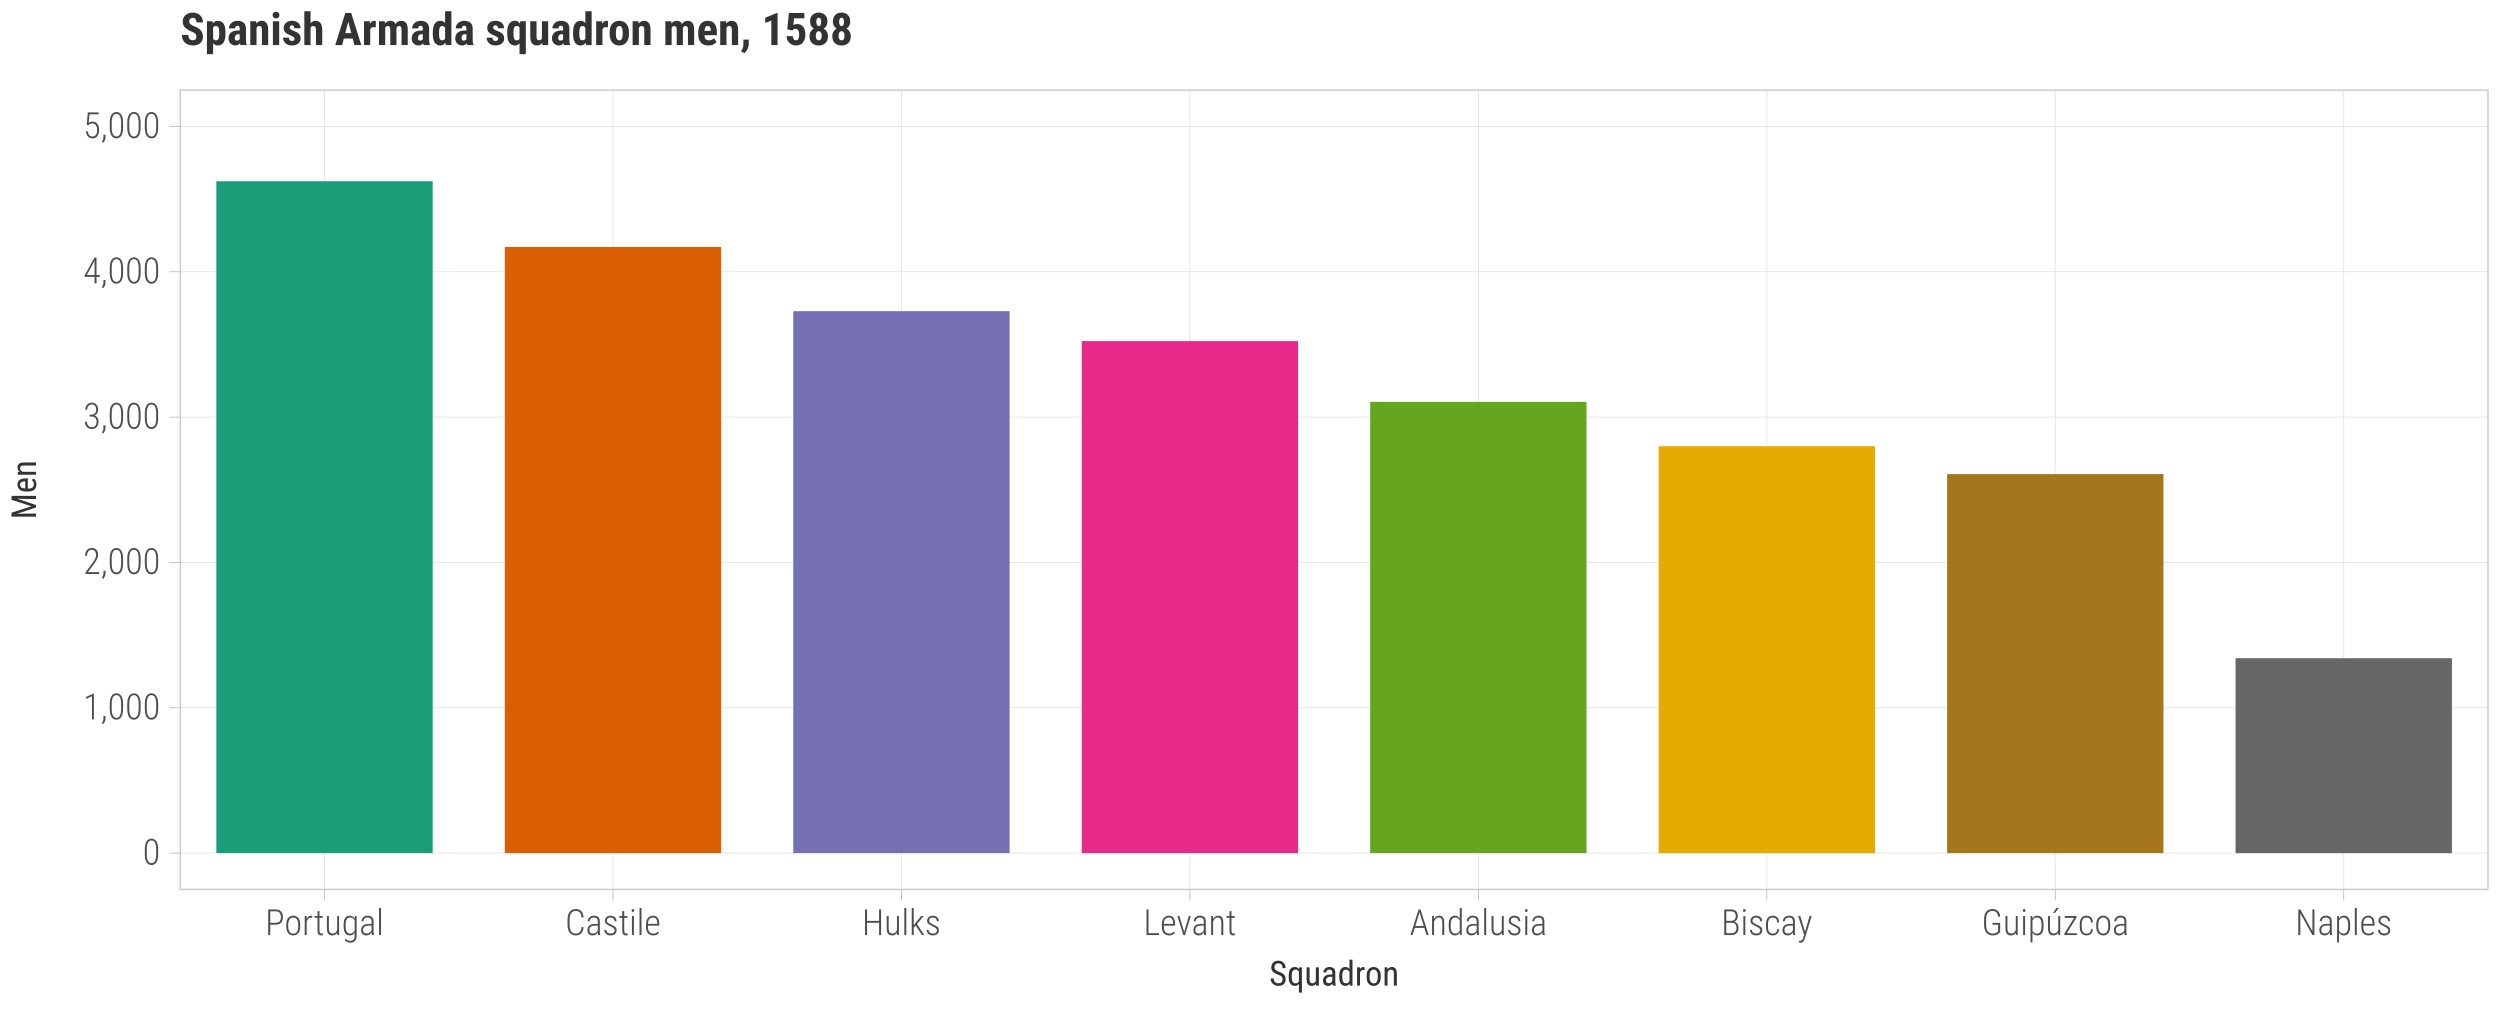
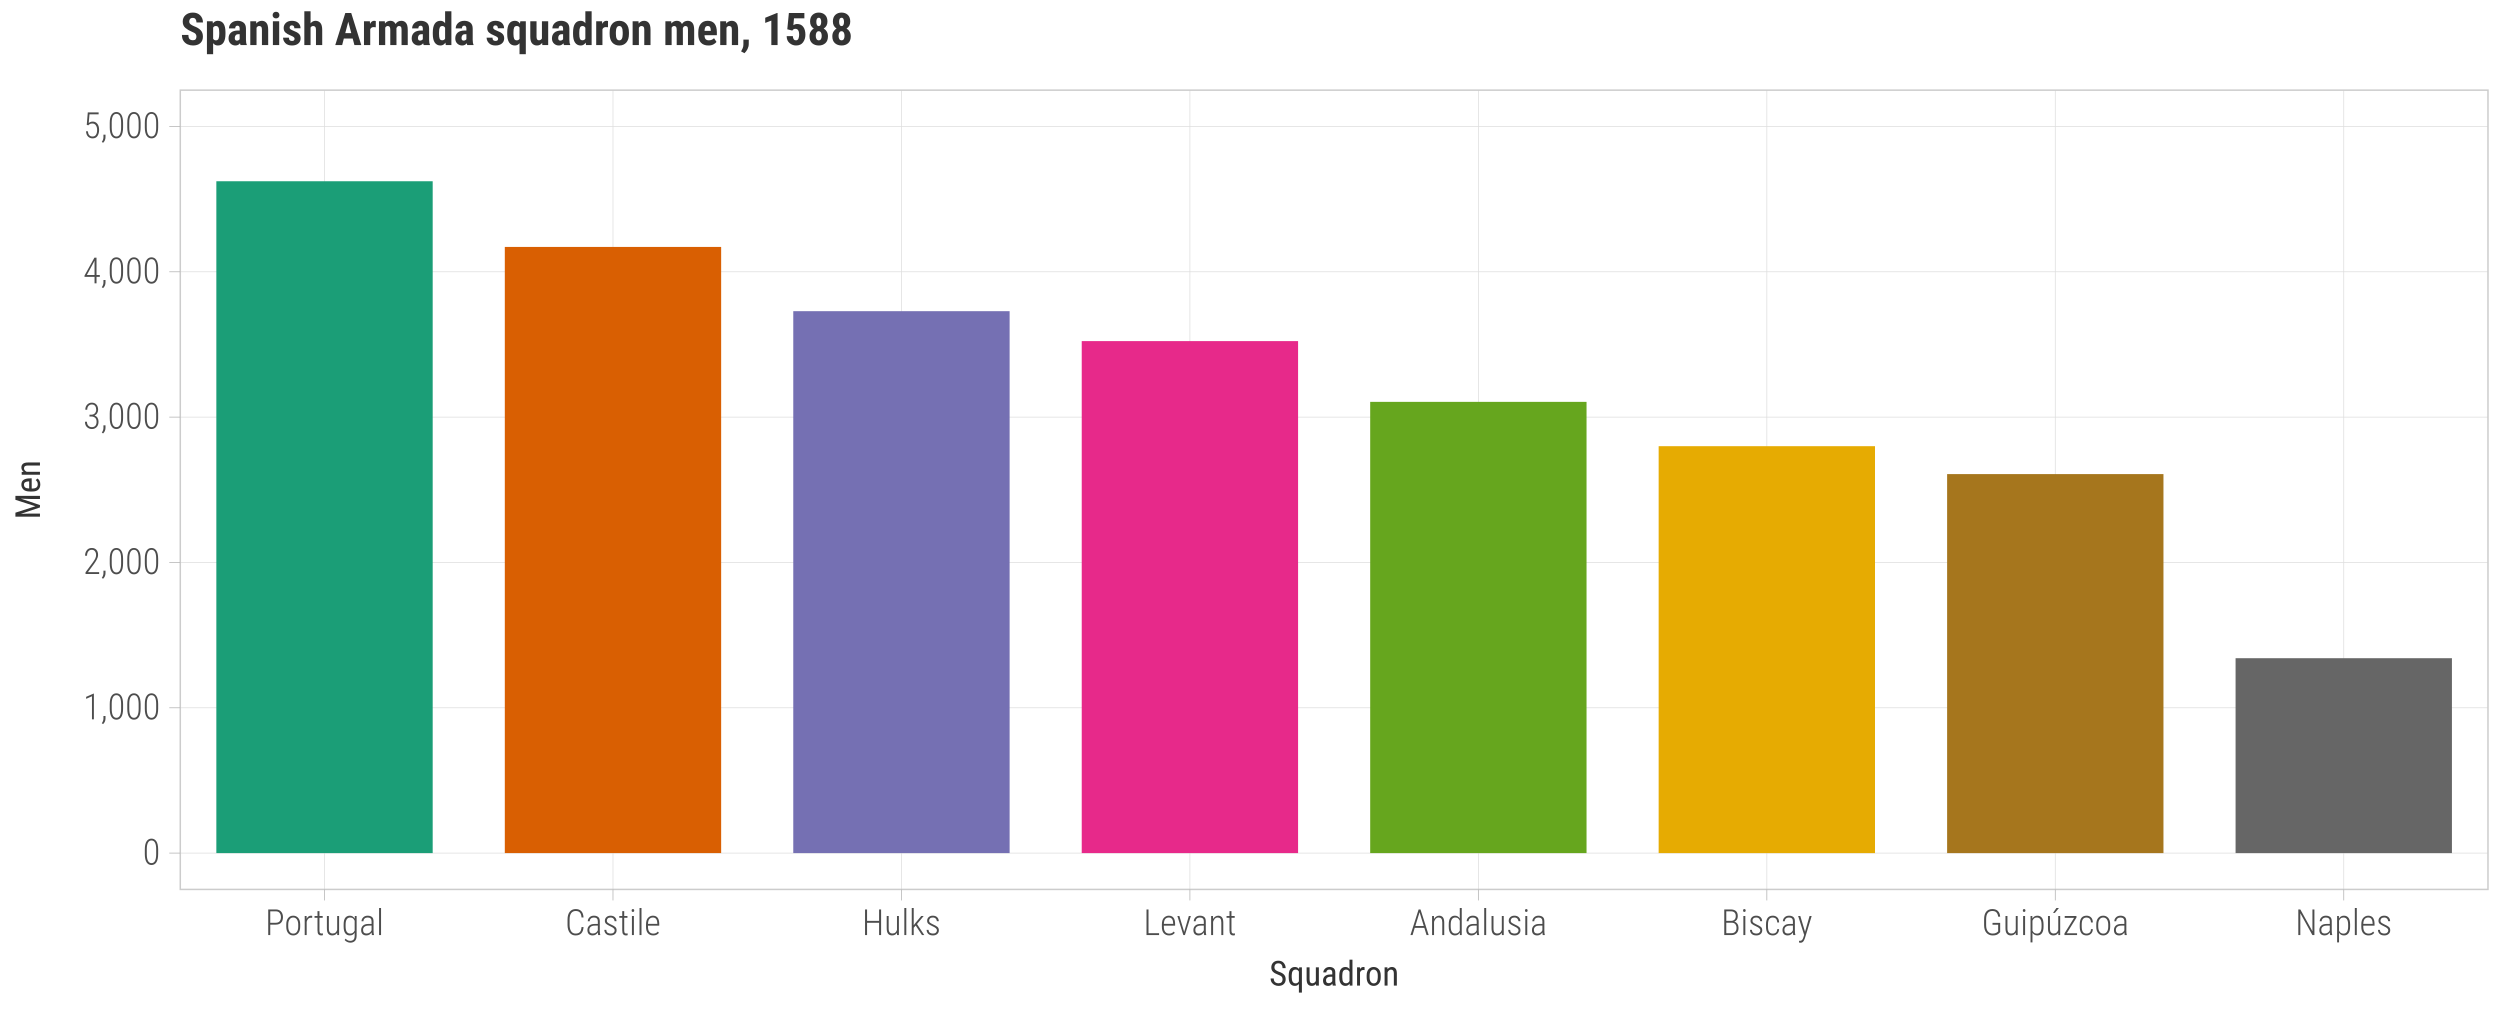
<svg xmlns="http://www.w3.org/2000/svg" width="832" height="340" viewBox="0 0 832 340" role="img" aria-label="Spanish Armada squadron men, 1588" class="gg-plot" font-family="&quot;Roboto Condensed&quot;, &quot;Arial Narrow&quot;, Arial, sans-serif" font-size="11" font-weight="300" text-rendering="optimizeLegibility" shape-rendering="geometricPrecision">
  <rect class="gg-paper" width="832" height="340" fill="var(--gg-paper, #ffffff)" />
  <text class="gg-title" x="60" y="15" font-size="15" font-weight="700" fill="var(--gg-ink, #333333)">Spanish Armada squadron men, 1588</text>
  <defs>
    <clipPath id="spalette_Dark2_8_false_light_832x340-gg-clip-0">
      <rect width="768" height="266" />
    </clipPath>
  </defs>
  <g class="gg-panel" data-panel="0" transform="translate(60,30)">
    <rect class="gg-panel-background" width="768" height="266" fill="var(--gg-panel, #ffffff)" />
    <g class="gg-grid" stroke="var(--gg-grid, #dedede)" stroke-width="0.25" vector-effect="non-scaling-stroke">
      <line x1="48" y1="0" x2="48" y2="266" />
      <line x1="144" y1="0" x2="144" y2="266" />
      <line x1="240" y1="0" x2="240" y2="266" />
      <line x1="336" y1="0" x2="336" y2="266" />
      <line x1="432" y1="0" x2="432" y2="266" />
      <line x1="528" y1="0" x2="528" y2="266" />
      <line x1="624" y1="0" x2="624" y2="266" />
      <line x1="720" y1="0" x2="720" y2="266" />
      <line x1="0" y1="253.91" x2="768" y2="253.91" />
      <line x1="0" y1="205.55" x2="768" y2="205.55" />
      <line x1="0" y1="157.18" x2="768" y2="157.18" />
      <line x1="0" y1="108.82" x2="768" y2="108.82" />
      <line x1="0" y1="60.45" x2="768" y2="60.45" />
      <line x1="0" y1="12.09" x2="768" y2="12.09" />
    </g>
    <g class="gg-marks" clip-path="url(#spalette_Dark2_8_false_light_832x340-gg-clip-0)">
      <g class="gg-batch gg-rects" data-layer="0">
        <rect x="12" y="30.32" width="72" height="223.59" fill="#1b9e77" />
        <rect x="108" y="52.18" width="72" height="201.72" fill="#d95f02" />
        <rect x="204" y="73.56" width="72" height="180.35" fill="#7570b3" />
        <rect x="300" y="83.52" width="72" height="170.39" fill="#e7298a" />
        <rect x="396" y="103.74" width="72" height="150.17" fill="#66a61e" />
        <rect x="492" y="118.49" width="72" height="135.42" fill="#e6ab02" />
        <rect x="588" y="127.78" width="72" height="126.13" fill="#a6761d" />
        <rect x="684" y="189.05" width="72" height="64.86" fill="#666666" />
      </g>
    </g>
    <rect class="gg-panel-border" width="768" height="266" fill="none" stroke="var(--gg-panelBorder, #cccccc)" stroke-width="0.5" vector-effect="non-scaling-stroke" />
  </g>
  <g class="gg-axis gg-axis-x" transform="translate(60,296)">
    <g class="gg-tick" transform="translate(48,0)">
      <line y2="3.67" stroke="var(--gg-tickColor, #b3b3b3)" stroke-width="0.25" vector-effect="non-scaling-stroke" />
      <text y="6.67" dy="0.71em" text-anchor="middle" fill="var(--gg-axisText, #4d4d4d)" font-size="12" font-weight="300">Portugal</text>
    </g>
    <g class="gg-tick" transform="translate(144,0)">
      <line y2="3.67" stroke="var(--gg-tickColor, #b3b3b3)" stroke-width="0.25" vector-effect="non-scaling-stroke" />
      <text y="6.67" dy="0.71em" text-anchor="middle" fill="var(--gg-axisText, #4d4d4d)" font-size="12" font-weight="300">Castile</text>
    </g>
    <g class="gg-tick" transform="translate(240,0)">
      <line y2="3.67" stroke="var(--gg-tickColor, #b3b3b3)" stroke-width="0.25" vector-effect="non-scaling-stroke" />
      <text y="6.67" dy="0.71em" text-anchor="middle" fill="var(--gg-axisText, #4d4d4d)" font-size="12" font-weight="300">Hulks</text>
    </g>
    <g class="gg-tick" transform="translate(336,0)">
      <line y2="3.67" stroke="var(--gg-tickColor, #b3b3b3)" stroke-width="0.25" vector-effect="non-scaling-stroke" />
      <text y="6.67" dy="0.71em" text-anchor="middle" fill="var(--gg-axisText, #4d4d4d)" font-size="12" font-weight="300">Levant</text>
    </g>
    <g class="gg-tick" transform="translate(432,0)">
      <line y2="3.67" stroke="var(--gg-tickColor, #b3b3b3)" stroke-width="0.25" vector-effect="non-scaling-stroke" />
      <text y="6.67" dy="0.71em" text-anchor="middle" fill="var(--gg-axisText, #4d4d4d)" font-size="12" font-weight="300">Andalusia</text>
    </g>
    <g class="gg-tick" transform="translate(528,0)">
      <line y2="3.67" stroke="var(--gg-tickColor, #b3b3b3)" stroke-width="0.25" vector-effect="non-scaling-stroke" />
      <text y="6.67" dy="0.71em" text-anchor="middle" fill="var(--gg-axisText, #4d4d4d)" font-size="12" font-weight="300">Biscay</text>
    </g>
    <g class="gg-tick" transform="translate(624,0)">
      <line y2="3.67" stroke="var(--gg-tickColor, #b3b3b3)" stroke-width="0.25" vector-effect="non-scaling-stroke" />
      <text y="6.67" dy="0.71em" text-anchor="middle" fill="var(--gg-axisText, #4d4d4d)" font-size="12" font-weight="300">Guipúzcoa</text>
    </g>
    <g class="gg-tick" transform="translate(720,0)">
      <line y2="3.67" stroke="var(--gg-tickColor, #b3b3b3)" stroke-width="0.25" vector-effect="non-scaling-stroke" />
      <text y="6.67" dy="0.71em" text-anchor="middle" fill="var(--gg-axisText, #4d4d4d)" font-size="12" font-weight="300">Naples</text>
    </g>
  </g>
  <g class="gg-axis gg-axis-y" transform="translate(60,30)">
    <g class="gg-tick" transform="translate(0,253.91)">
      <line x2="-3.67" stroke="var(--gg-tickColor, #b3b3b3)" stroke-width="0.25" vector-effect="non-scaling-stroke" />
      <text x="-6.67" dy="0.32em" text-anchor="end" fill="var(--gg-axisText, #4d4d4d)" font-size="12" font-weight="300">0</text>
    </g>
    <g class="gg-tick" transform="translate(0,205.55)">
      <line x2="-3.67" stroke="var(--gg-tickColor, #b3b3b3)" stroke-width="0.25" vector-effect="non-scaling-stroke" />
      <text x="-6.67" dy="0.32em" text-anchor="end" fill="var(--gg-axisText, #4d4d4d)" font-size="12" font-weight="300">1,000</text>
    </g>
    <g class="gg-tick" transform="translate(0,157.18)">
      <line x2="-3.67" stroke="var(--gg-tickColor, #b3b3b3)" stroke-width="0.25" vector-effect="non-scaling-stroke" />
      <text x="-6.67" dy="0.32em" text-anchor="end" fill="var(--gg-axisText, #4d4d4d)" font-size="12" font-weight="300">2,000</text>
    </g>
    <g class="gg-tick" transform="translate(0,108.82)">
      <line x2="-3.67" stroke="var(--gg-tickColor, #b3b3b3)" stroke-width="0.25" vector-effect="non-scaling-stroke" />
      <text x="-6.67" dy="0.32em" text-anchor="end" fill="var(--gg-axisText, #4d4d4d)" font-size="12" font-weight="300">3,000</text>
    </g>
    <g class="gg-tick" transform="translate(0,60.45)">
      <line x2="-3.67" stroke="var(--gg-tickColor, #b3b3b3)" stroke-width="0.25" vector-effect="non-scaling-stroke" />
      <text x="-6.67" dy="0.32em" text-anchor="end" fill="var(--gg-axisText, #4d4d4d)" font-size="12" font-weight="300">4,000</text>
    </g>
    <g class="gg-tick" transform="translate(0,12.09)">
      <line x2="-3.67" stroke="var(--gg-tickColor, #b3b3b3)" stroke-width="0.25" vector-effect="non-scaling-stroke" />
      <text x="-6.67" dy="0.32em" text-anchor="end" fill="var(--gg-axisText, #4d4d4d)" font-size="12" font-weight="300">5,000</text>
    </g>
  </g>
  <text class="gg-axis-title" x="444" y="328" text-anchor="middle" fill="var(--gg-ink, #333333)" font-size="11.5" font-weight="400">Squadron</text>
-   <text class="gg-axis-title" transform="translate(12,163) rotate(-90)" text-anchor="middle" fill="var(--gg-ink, #333333)" font-size="11.5" font-weight="400">Men</text>
+   <text class="gg-axis-title" transform="translate(13.3,163) rotate(-90)" text-anchor="middle" fill="var(--gg-ink, #333333)" font-size="11.5" font-weight="400">Men</text>
</svg>
